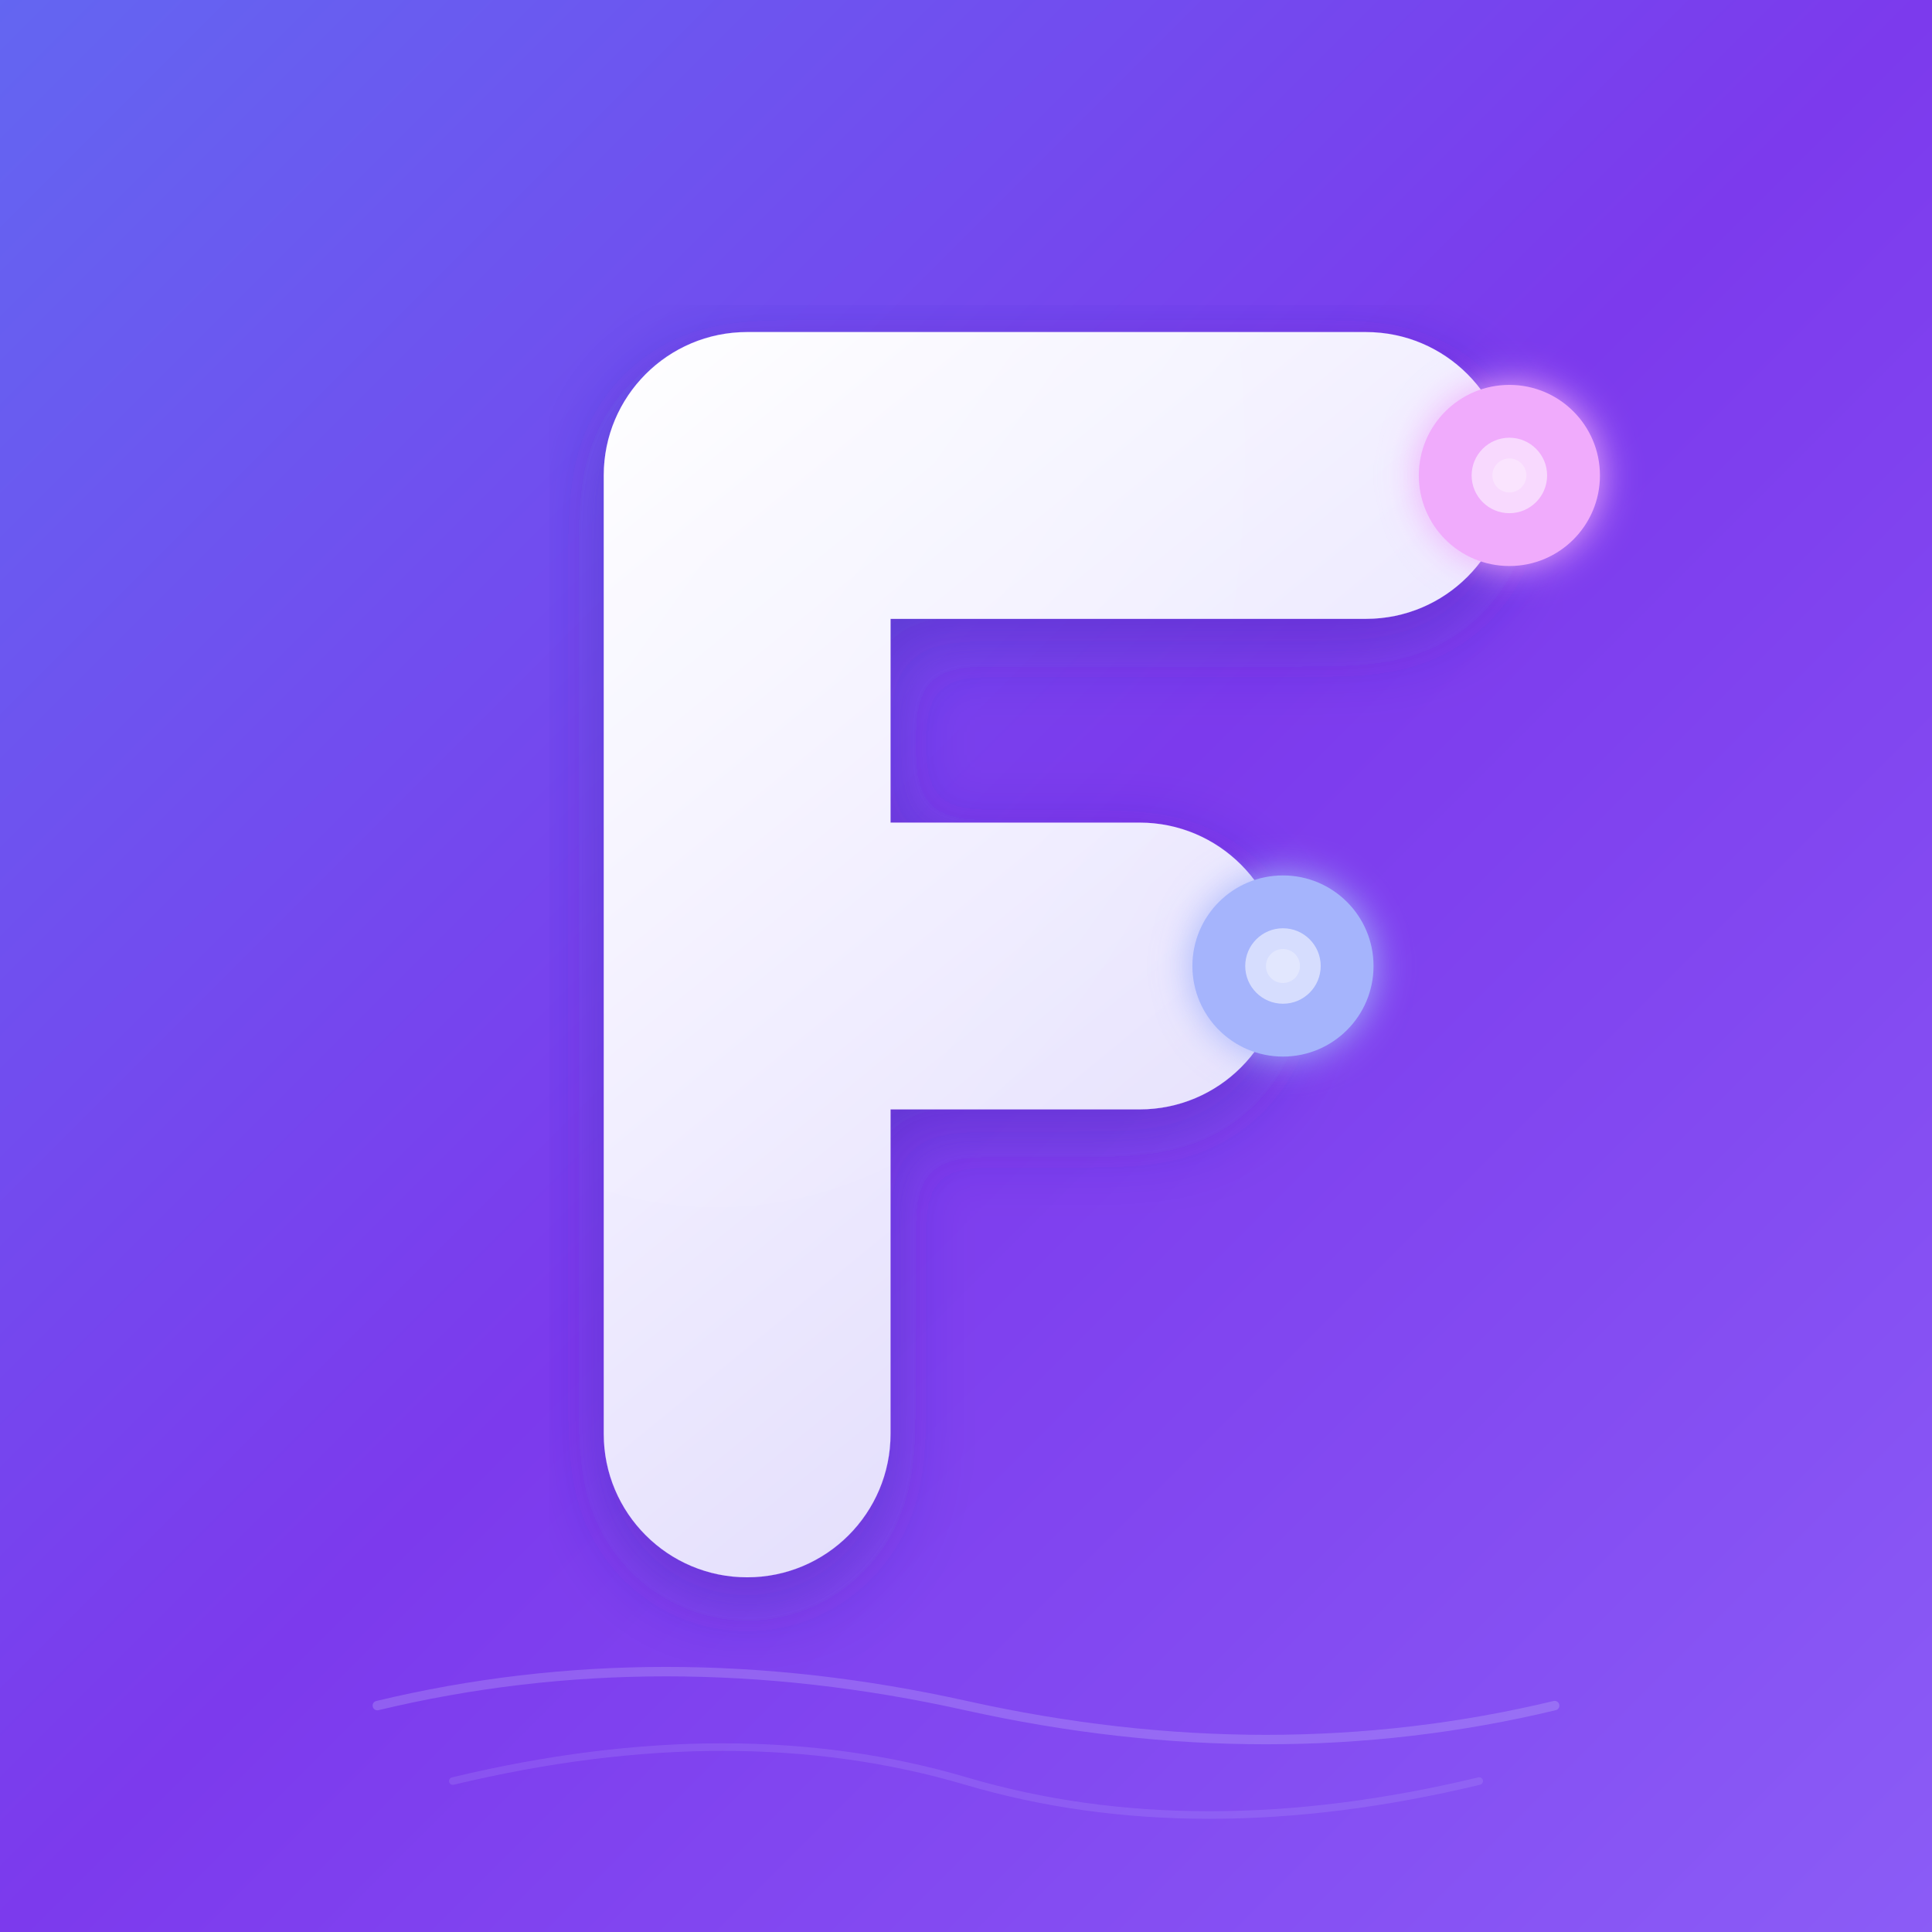
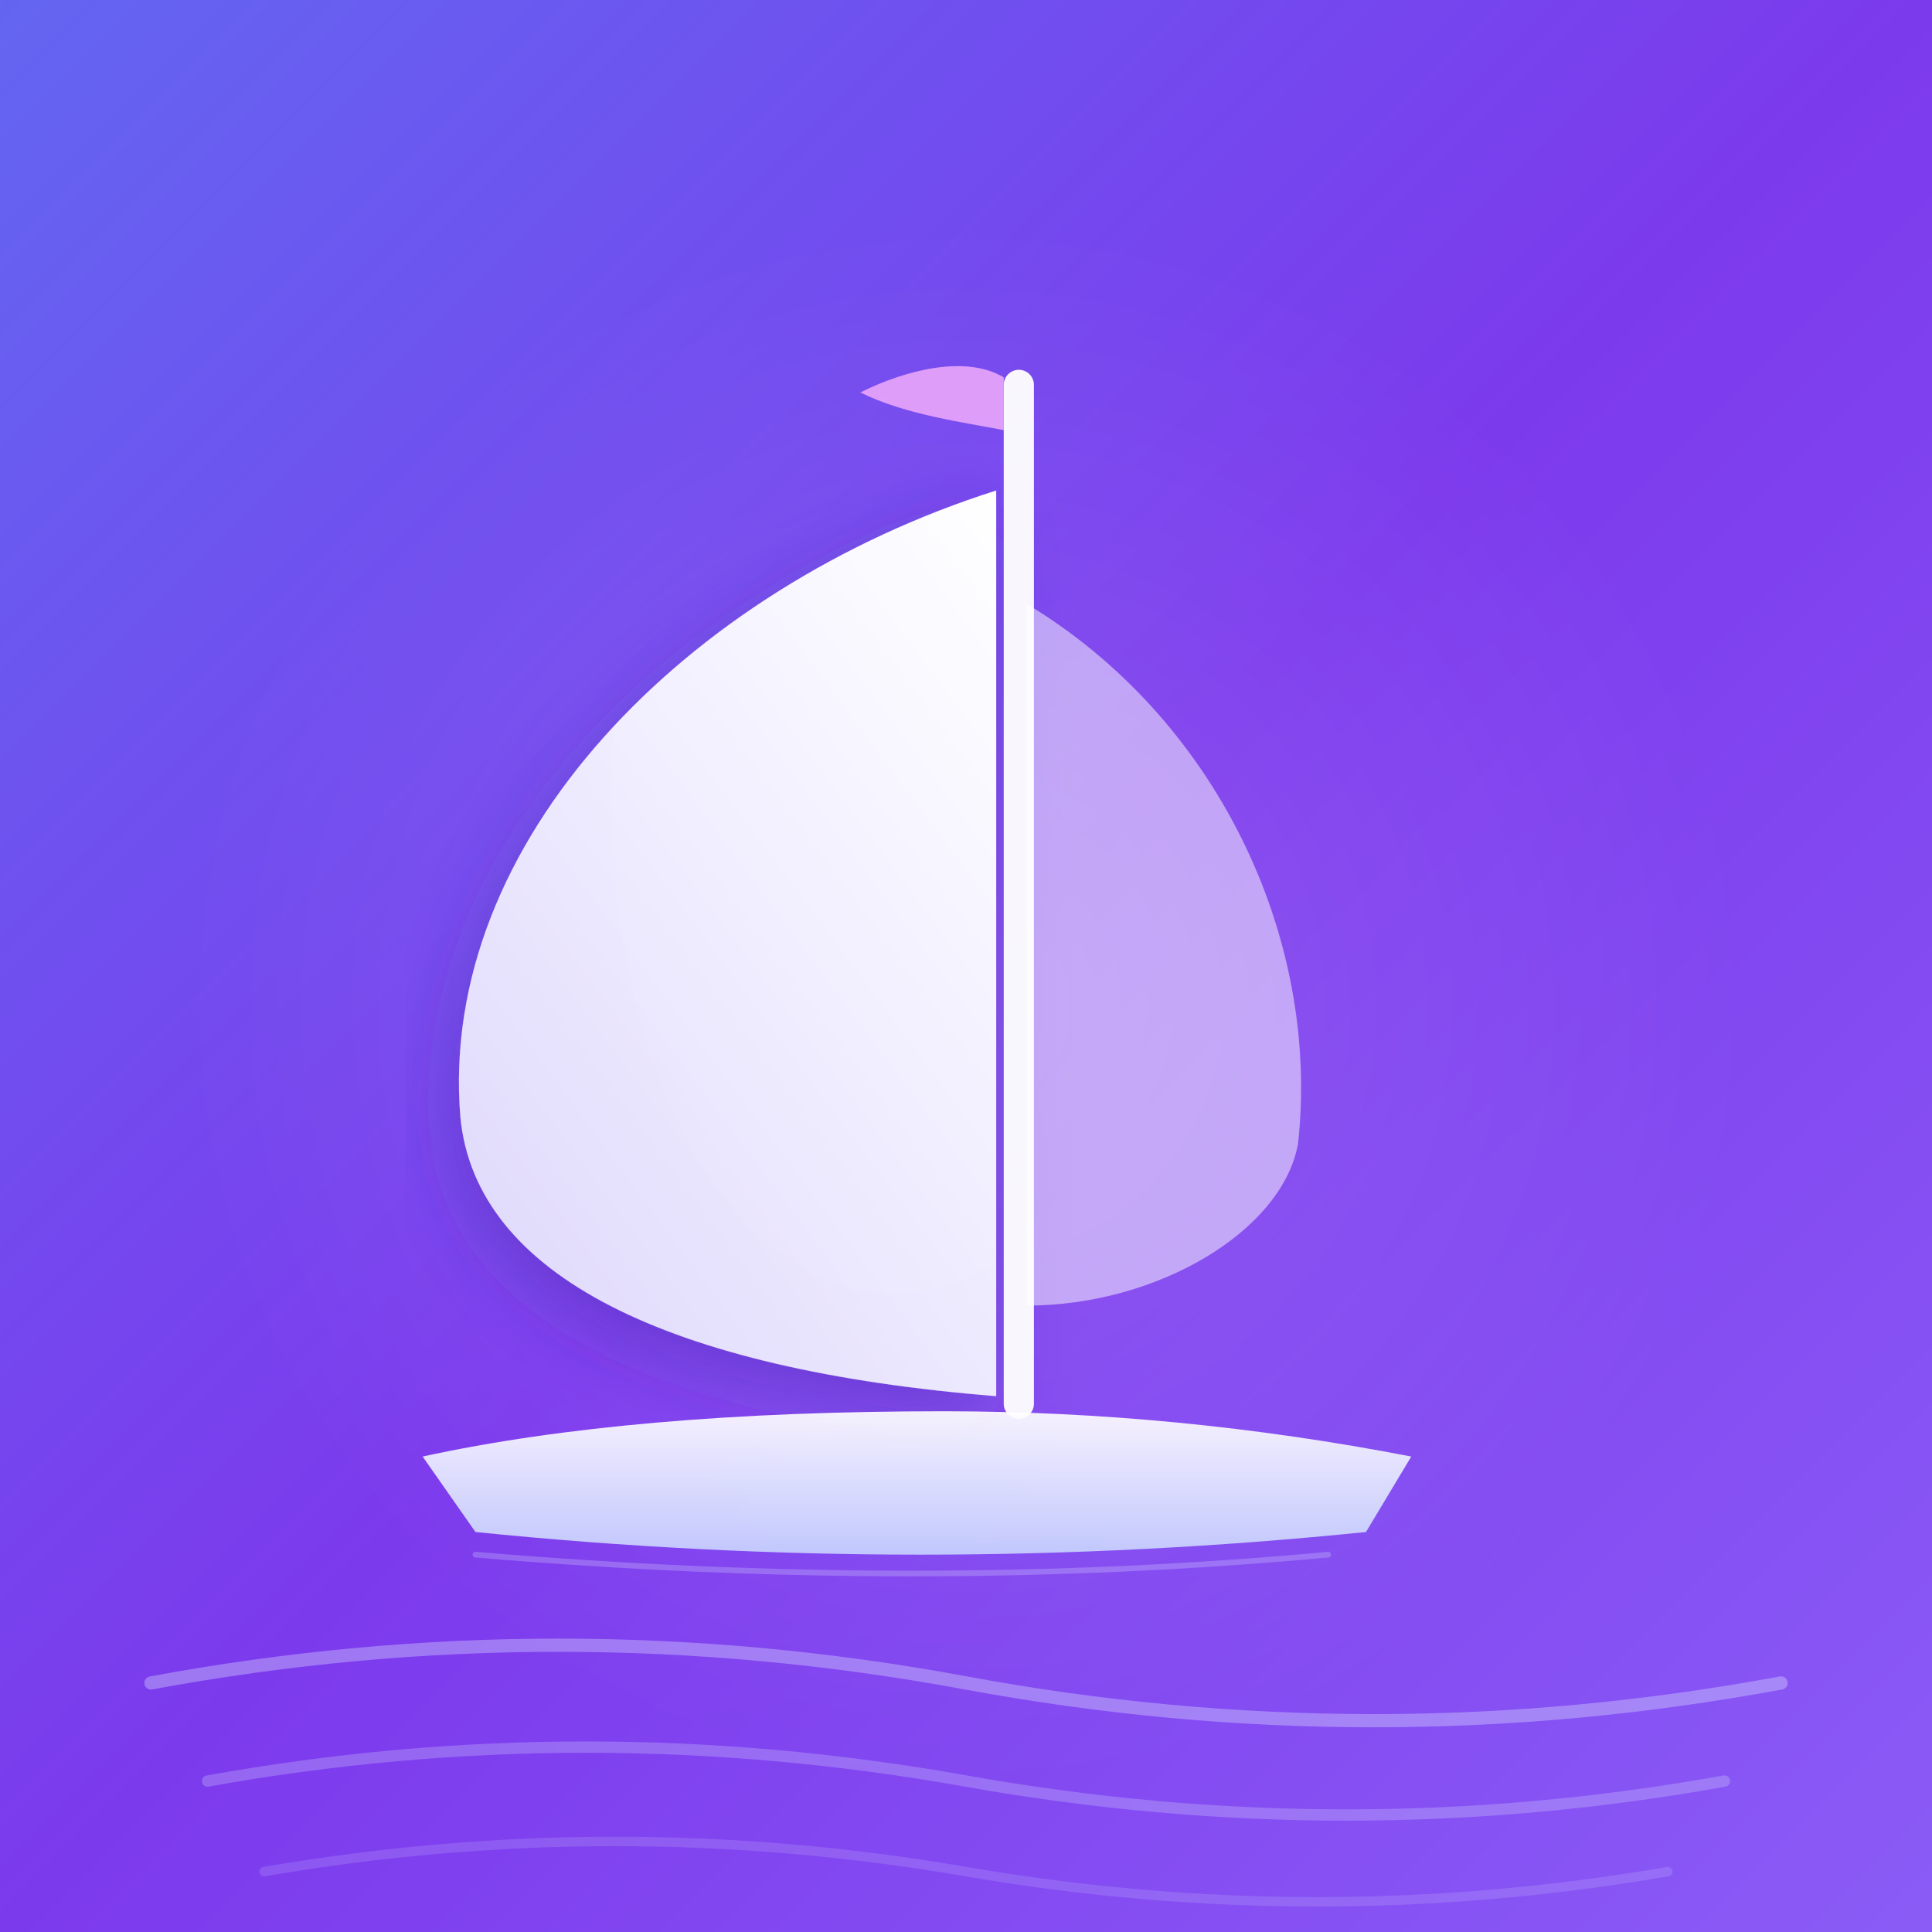
<svg xmlns="http://www.w3.org/2000/svg" viewBox="0 0 512 512" width="512" height="512">
  <defs>
    <linearGradient id="bgL" x1="0%" y1="0%" x2="100%" y2="100%">
      <stop offset="0%" stop-color="#6366f1" />
      <stop offset="50%" stop-color="#7c3aed" />
      <stop offset="100%" stop-color="#8b5cf6" />
    </linearGradient>
-     <linearGradient id="fFillL" x1="0%" y1="0%" x2="60%" y2="100%">
+     <linearGradient id="sailL" x1="100%" y1="0%" x2="20%" y2="100%">
      <stop offset="0%" stop-color="#ffffff" />
      <stop offset="50%" stop-color="#f0edff" />
      <stop offset="100%" stop-color="#e0dafb" />
    </linearGradient>
-     <linearGradient id="shineL" x1="0%" y1="0%" x2="100%" y2="100%">
-       <stop offset="0%" stop-color="#ffffff" stop-opacity="0.55" />
+     <linearGradient id="hullL" x1="0%" y1="0%" x2="0%" y2="100%">
+       <stop offset="0%" stop-color="#ffffff" />
+       <stop offset="100%" stop-color="#c7d2fe" />
+     </linearGradient>
+     <linearGradient id="shineL" x1="100%" y1="0%" x2="0%" y2="100%">
+       <stop offset="0%" stop-color="#ffffff" stop-opacity="0.5" />
      <stop offset="35%" stop-color="#ffffff" stop-opacity="0.1" />
      <stop offset="100%" stop-color="#ffffff" stop-opacity="0" />
    </linearGradient>
-     <filter id="fShadowL" x="-6%" y="-4%" width="112%" height="112%">
-       <feDropShadow dx="0" dy="6" stdDeviation="10" flood-color="#3730a3" flood-opacity="0.35" />
+     <filter id="sailShadL" x="-10%" y="-10%" width="130%" height="130%">
+       <feDropShadow dx="-2" dy="6" stdDeviation="10" flood-color="#3730a3" flood-opacity="0.35" />
    </filter>
-     <filter id="buoyGlowL" x="-80%" y="-80%" width="260%" height="260%">
-       <feGaussianBlur stdDeviation="5" result="b" />
-       <feMerge>
-         <feMergeNode in="b" />
-         <feMergeNode in="SourceGraphic" />
-       </feMerge>
-     </filter>
-     <clipPath id="fClipL">
-       <path d="         M 198,88 L 362,88 A 38,38 0 0 1 400,126 A 38,38 0 0 1 362,164         L 236,164 L 236,218         L 302,218 A 38,38 0 0 1 340,256 A 38,38 0 0 1 302,294         L 236,294 L 236,380         A 38,38 0 0 1 198,418 A 38,38 0 0 1 160,380         L 160,126 A 38,38 0 0 1 198,88 Z       " />
+     <radialGradient id="atmoL" cx="50%" cy="52%" r="40%">
+       <stop offset="0%" stop-color="#ffffff" stop-opacity="0.12" />
+       <stop offset="100%" stop-color="#ffffff" stop-opacity="0" />
+     </radialGradient>
+     <clipPath id="sailClipL">
+       <path d="M 264,130 C 182,156 116,223 122,296 C 126,338 177,363 264,370 Z" />
    </clipPath>
  </defs>
  <rect width="512" height="512" fill="url(#bgL)" />
-   <path d="     M 198,88 L 362,88 A 38,38 0 0 1 400,126 A 38,38 0 0 1 362,164     L 236,164 L 236,218     L 302,218 A 38,38 0 0 1 340,256 A 38,38 0 0 1 302,294     L 236,294 L 236,380     A 38,38 0 0 1 198,418 A 38,38 0 0 1 160,380     L 160,126 A 38,38 0 0 1 198,88 Z   " fill="url(#fFillL)" filter="url(#fShadowL)" />
-   <g clip-path="url(#fClipL)">
-     <ellipse cx="190" cy="120" rx="140" ry="200" fill="url(#shineL)" />
+   <rect width="512" height="512" fill="url(#atmoL)" />
+   <path d="M 264,130 C 182,156 116,223 122,296 C 126,338 177,363 264,370 Z" fill="url(#sailL)" filter="url(#sailShadL)" />
+   <g clip-path="url(#sailClipL)">
+     <ellipse cx="237" cy="213" rx="75" ry="130" fill="url(#shineL)" />
  </g>
-   <circle cx="400" cy="126" r="24" fill="#f0abfc" filter="url(#buoyGlowL)" />
-   <circle cx="400" cy="126" r="10" fill="#ffffff" opacity="0.55" />
-   <circle cx="400" cy="126" r="4.5" fill="#ffffff" opacity="0.3" />
-   <circle cx="340" cy="256" r="24" fill="#a5b4fc" filter="url(#buoyGlowL)" />
-   <circle cx="340" cy="256" r="10" fill="#ffffff" opacity="0.55" />
-   <circle cx="340" cy="256" r="4.5" fill="#ffffff" opacity="0.3" />
-   <path d="M 100 452 Q 175 434 256 452 Q 337 470 412 452" fill="none" stroke="#e0e7ff" stroke-width="2.5" opacity="0.2" stroke-linecap="round" />
-   <path d="M 120 472 Q 195 454 256 472 Q 317 490 392 472" fill="none" stroke="#e0e7ff" stroke-width="2" opacity="0.12" stroke-linecap="round" />
+   <path d="M 272,160 C 322,190 350,248 344,303 C 340,326 307,346 272,346 Z" fill="#ffffff" opacity="0.5" />
+   <rect x="266" y="98" width="8" height="278" rx="4" fill="#ffffff" opacity="0.95" />
+   <path d="M 266,100 C 256,94 240,98 228,104 C 240,110 256,112 266,114 Z" fill="#f0abfc" opacity="0.85" />
+   <path d="M 374,386 Q 312,374 250,374 Q 167,374 112,386 L 126,406 Q 244,418 362,406 Z" fill="url(#hullL)" opacity="0.92" />
+   <path d="M 352,412 Q 244,422 126,412" fill="none" stroke="#e0e7ff" stroke-width="1.5" opacity="0.25" stroke-linecap="round" />
+   <path d="M 40,446 Q 148,426 256,446 Q 364,466 472,446" fill="none" stroke="#e0e7ff" stroke-width="3.5" opacity="0.35" stroke-linecap="round" />
+   <path d="M 55,472 Q 155,454 256,472 Q 357,490 457,472" fill="none" stroke="#e0e7ff" stroke-width="3" opacity="0.25" stroke-linecap="round" />
+   <path d="M 70,496 Q 163,480 256,496 Q 349,512 442,496" fill="none" stroke="#e0e7ff" stroke-width="2.5" opacity="0.16" stroke-linecap="round" />
</svg>
